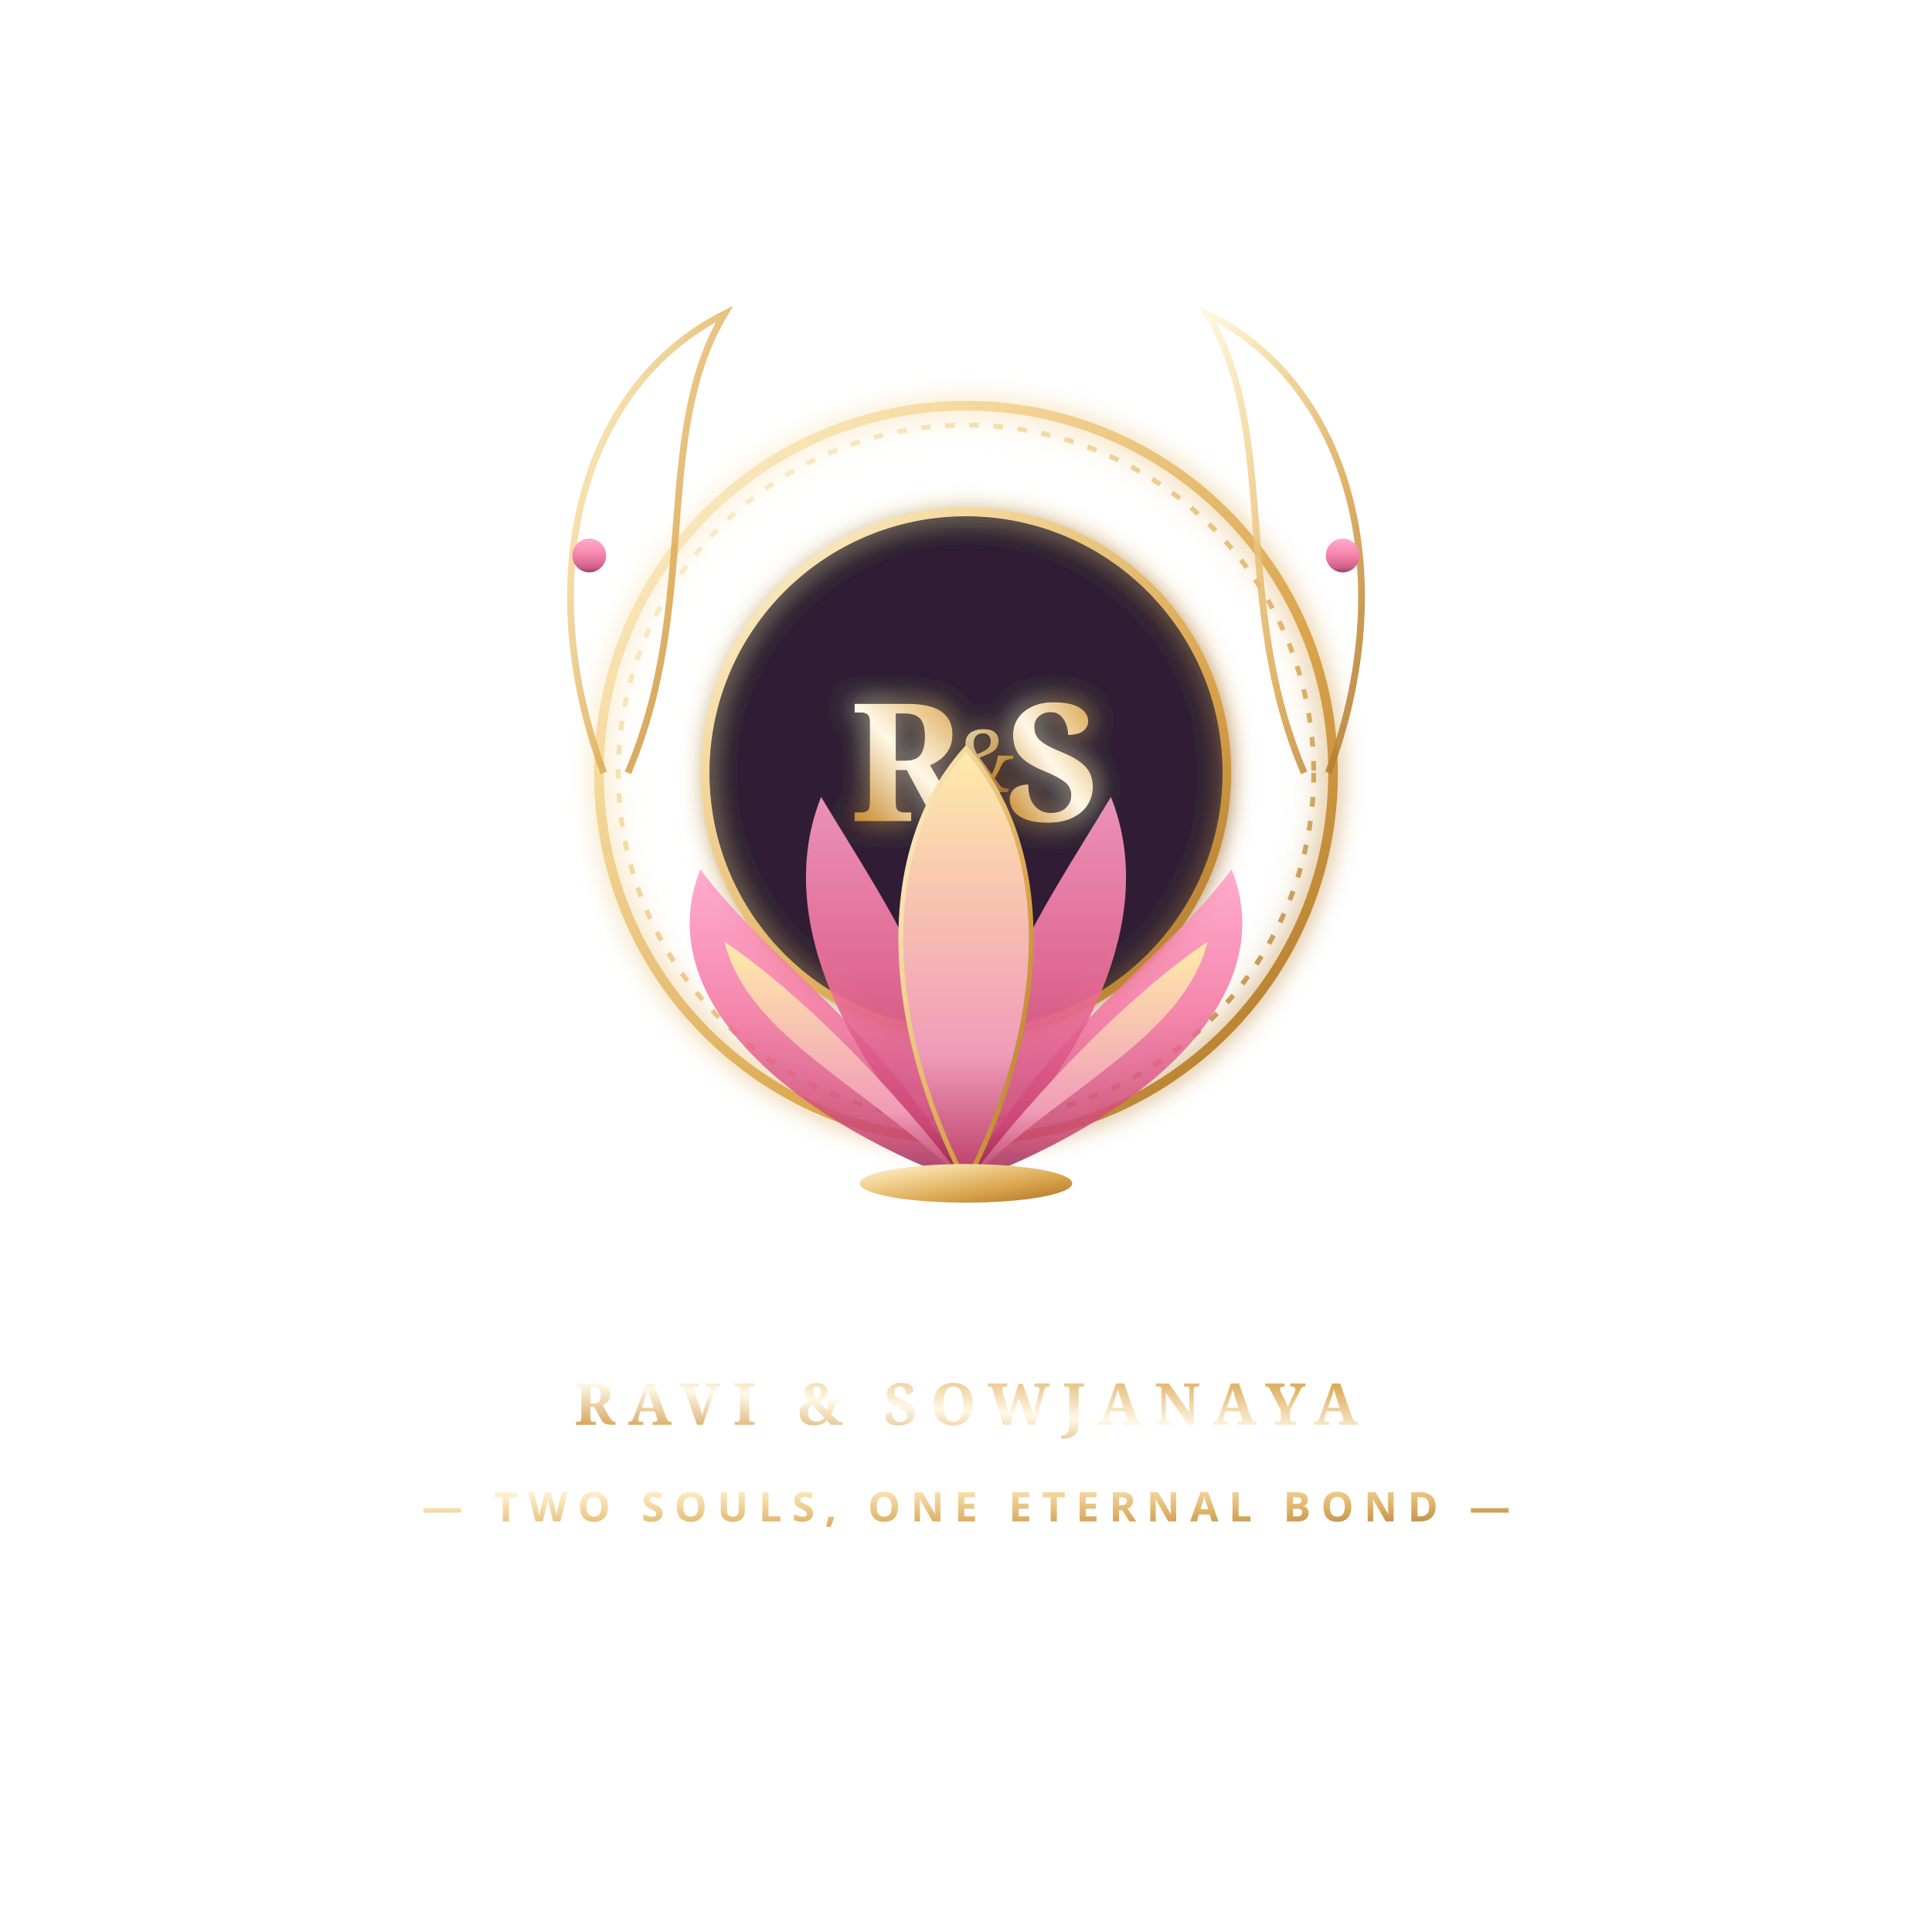
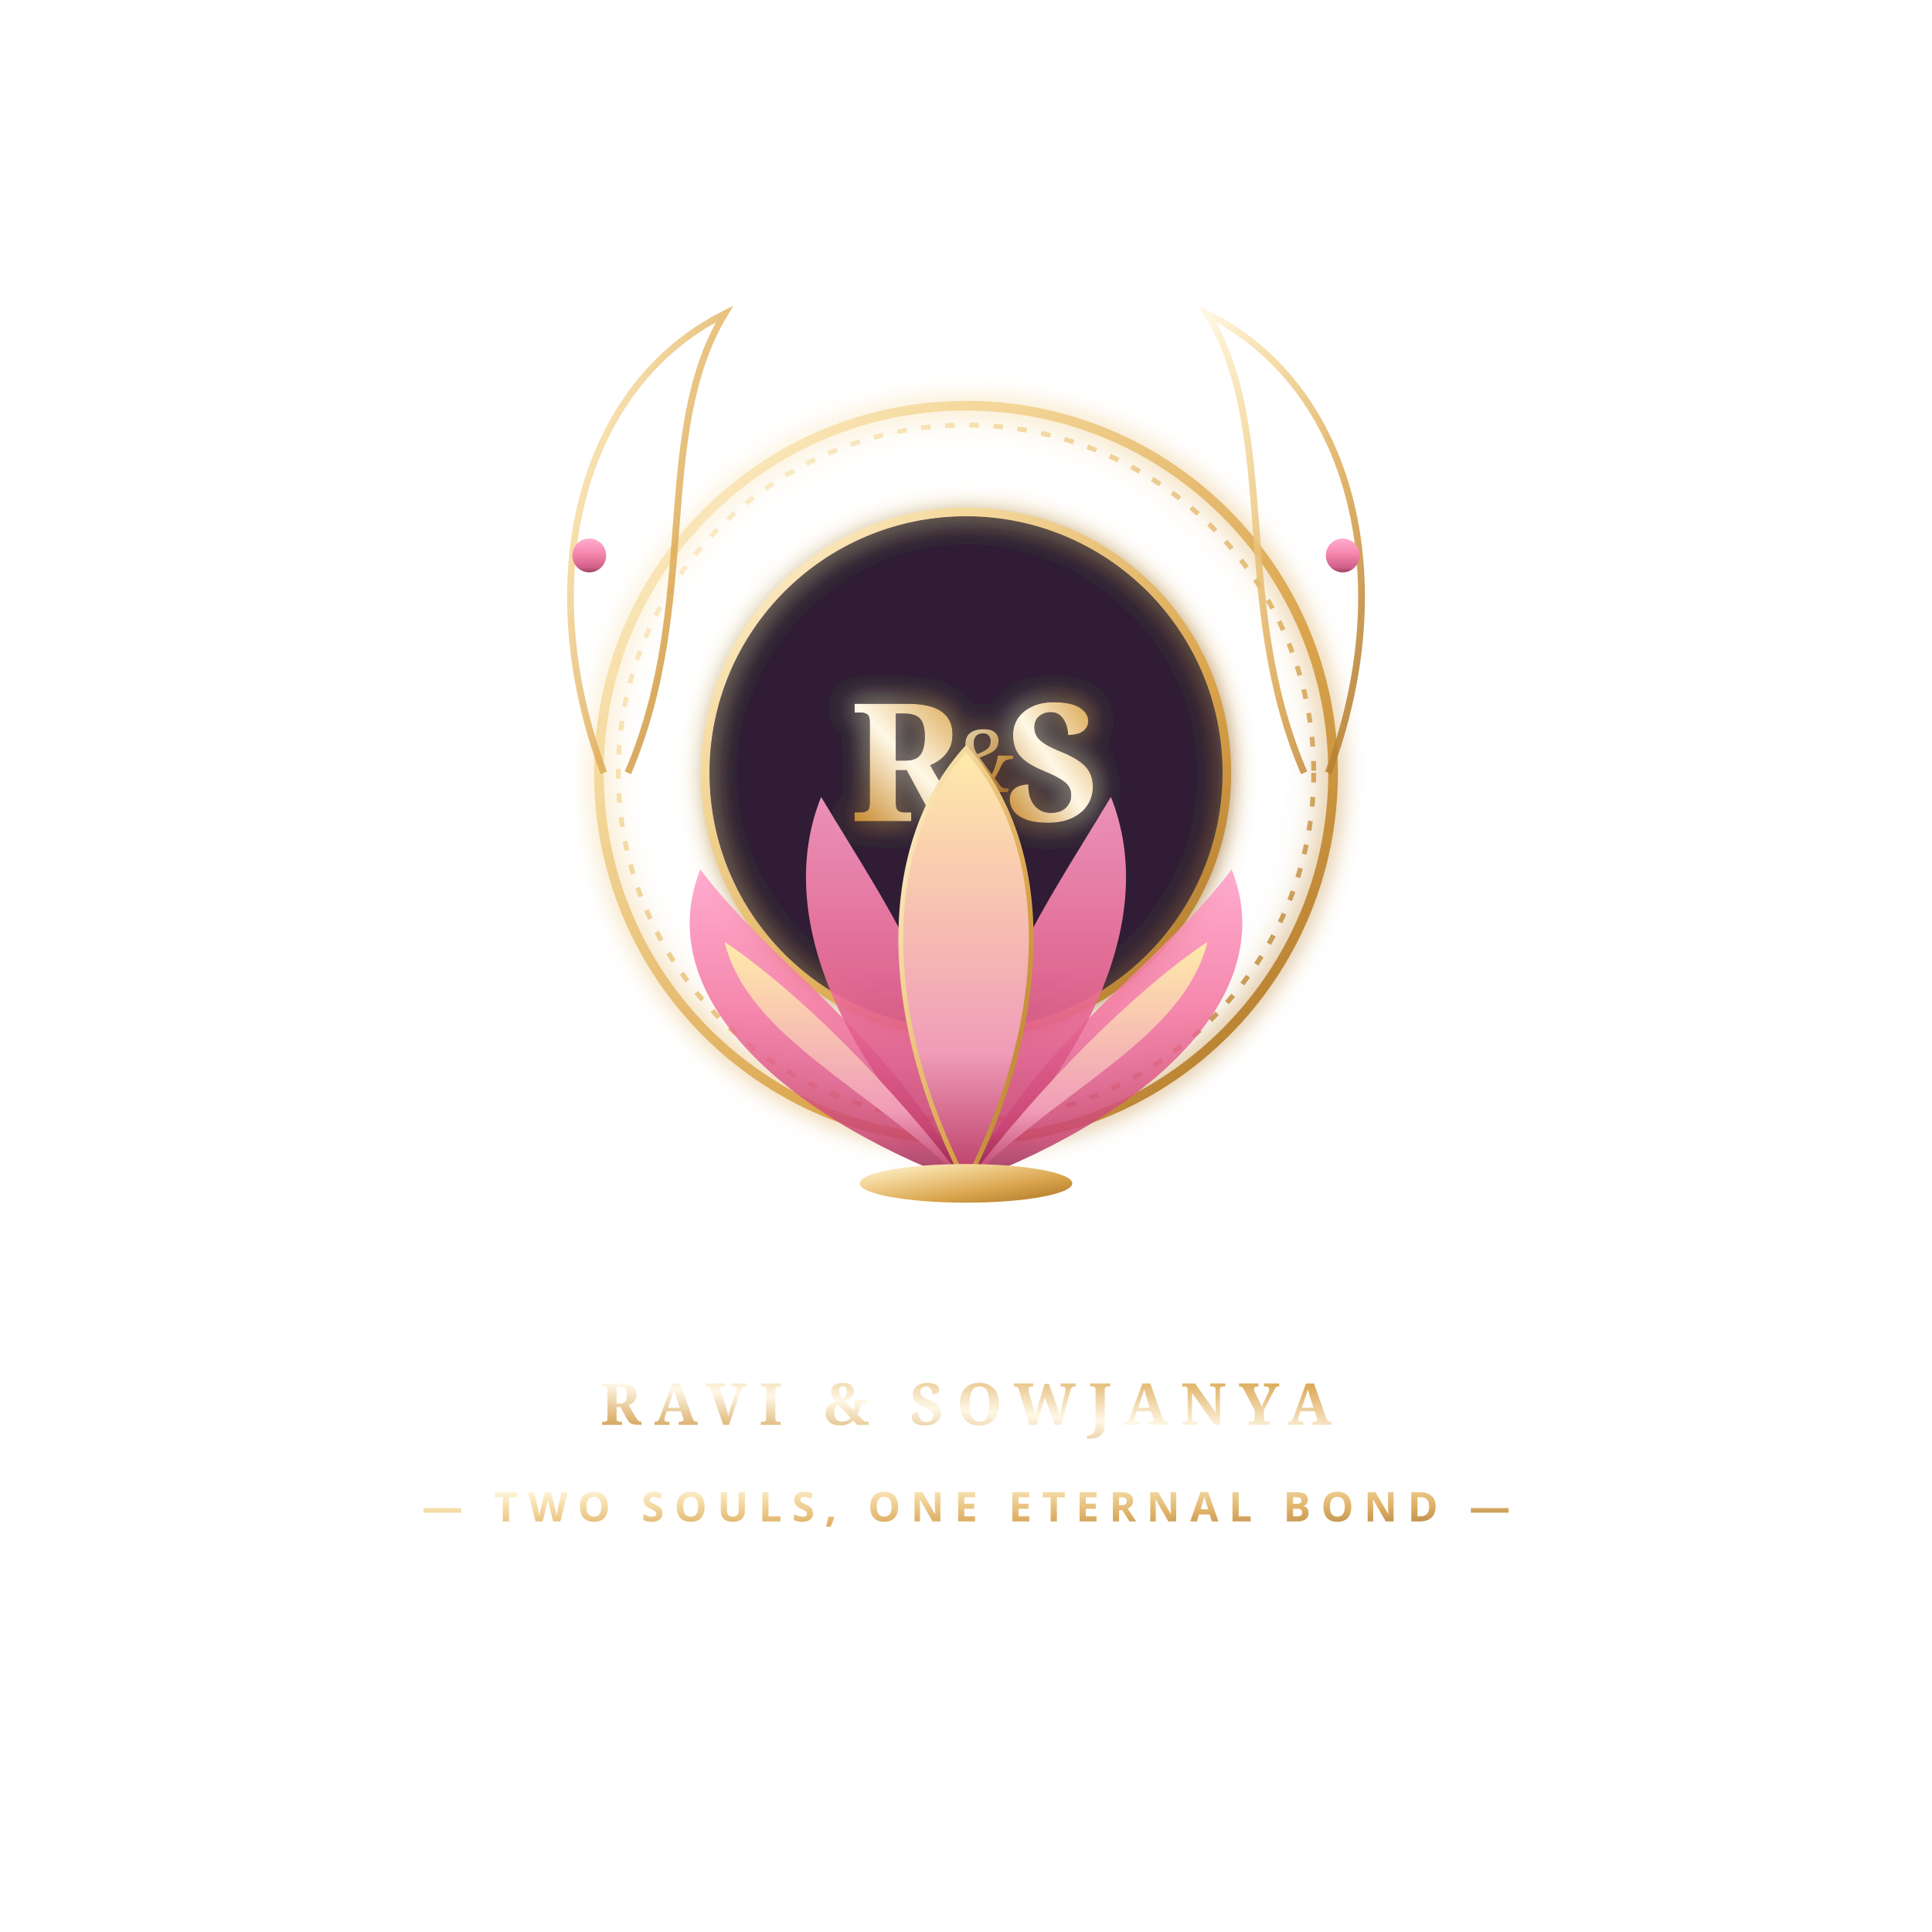
<svg xmlns="http://www.w3.org/2000/svg" viewBox="0 0 400 400" width="400" height="400">
  <defs>
    <linearGradient id="gold" x1="0%" y1="0%" x2="100%" y2="100%">
      <stop offset="0%" stop-color="#fff6dd" />
      <stop offset="25%" stop-color="#f5d99d" />
      <stop offset="65%" stop-color="#d9a34b" />
      <stop offset="100%" stop-color="#a87126" />
    </linearGradient>
    <linearGradient id="goldGlow" x1="0%" y1="100%" x2="100%" y2="0%">
      <stop offset="0%" stop-color="#c88b30" />
      <stop offset="50%" stop-color="#fff8e7" />
      <stop offset="100%" stop-color="#d9a34b" />
    </linearGradient>
    <linearGradient id="lotusPink" x1="0%" y1="0%" x2="0%" y2="100%">
      <stop offset="0%" stop-color="#ff9ec6" />
      <stop offset="45%" stop-color="#f3729e" />
      <stop offset="85%" stop-color="#c94474" />
      <stop offset="100%" stop-color="#8a1f47" />
    </linearGradient>
    <linearGradient id="lotusCenter" x1="0%" y1="0%" x2="0%" y2="100%">
      <stop offset="0%" stop-color="#ffebaa" />
      <stop offset="70%" stop-color="#f09cb8" />
      <stop offset="100%" stop-color="#b83864" />
    </linearGradient>
    <filter id="softGlow" x="-20%" y="-20%" width="140%" height="140%">
      <feGaussianBlur stdDeviation="2.5" result="blur" />
      <feComposite in="SourceGraphic" in2="blur" operator="over" />
    </filter>
  </defs>
  <g transform="translate(200, 160)" filter="url(#softGlow)">
    <line x1="0" y1="-78" x2="0" y2="-92" stroke="url(#gold)" stroke-width="2" transform="rotate(0)" opacity="0.9" />
    <line x1="0" y1="-78" x2="0" y2="-86" stroke="url(#gold)" stroke-width="1.2" transform="rotate(11.25)" opacity="0.6" />
    <line x1="0" y1="-78" x2="0" y2="-92" stroke="url(#gold)" stroke-width="2" transform="rotate(22.5)" opacity="0.9" />
    <line x1="0" y1="-78" x2="0" y2="-86" stroke="url(#gold)" stroke-width="1.2" transform="rotate(33.75)" opacity="0.6" />
    <line x1="0" y1="-78" x2="0" y2="-92" stroke="url(#gold)" stroke-width="2" transform="rotate(45)" opacity="0.9" />
    <line x1="0" y1="-78" x2="0" y2="-86" stroke="url(#gold)" stroke-width="1.2" transform="rotate(56.25)" opacity="0.6" />
    <line x1="0" y1="-78" x2="0" y2="-92" stroke="url(#gold)" stroke-width="2" transform="rotate(67.5)" opacity="0.9" />
    <line x1="0" y1="-78" x2="0" y2="-86" stroke="url(#gold)" stroke-width="1.2" transform="rotate(78.75)" opacity="0.6" />
    <line x1="0" y1="-78" x2="0" y2="-92" stroke="url(#gold)" stroke-width="2" transform="rotate(90)" opacity="0.9" />
    <line x1="0" y1="-78" x2="0" y2="-86" stroke="url(#gold)" stroke-width="1.2" transform="rotate(101.25)" opacity="0.6" />
    <line x1="0" y1="-78" x2="0" y2="-92" stroke="url(#gold)" stroke-width="2" transform="rotate(112.5)" opacity="0.9" />
    <line x1="0" y1="-78" x2="0" y2="-86" stroke="url(#gold)" stroke-width="1.2" transform="rotate(123.75)" opacity="0.6" />
    <line x1="0" y1="-78" x2="0" y2="-92" stroke="url(#gold)" stroke-width="2" transform="rotate(135)" opacity="0.9" />
    <line x1="0" y1="-78" x2="0" y2="-86" stroke="url(#gold)" stroke-width="1.2" transform="rotate(146.25)" opacity="0.6" />
    <line x1="0" y1="-78" x2="0" y2="-92" stroke="url(#gold)" stroke-width="2" transform="rotate(157.5)" opacity="0.9" />
    <line x1="0" y1="-78" x2="0" y2="-86" stroke="url(#gold)" stroke-width="1.2" transform="rotate(168.75)" opacity="0.6" />
    <line x1="0" y1="-78" x2="0" y2="-92" stroke="url(#gold)" stroke-width="2" transform="rotate(180)" opacity="0.9" />
    <line x1="0" y1="-78" x2="0" y2="-86" stroke="url(#gold)" stroke-width="1.2" transform="rotate(191.25)" opacity="0.6" />
    <line x1="0" y1="-78" x2="0" y2="-92" stroke="url(#gold)" stroke-width="2" transform="rotate(202.5)" opacity="0.9" />
    <line x1="0" y1="-78" x2="0" y2="-86" stroke="url(#gold)" stroke-width="1.2" transform="rotate(213.75)" opacity="0.6" />
    <line x1="0" y1="-78" x2="0" y2="-92" stroke="url(#gold)" stroke-width="2" transform="rotate(225)" opacity="0.9" />
    <line x1="0" y1="-78" x2="0" y2="-86" stroke="url(#gold)" stroke-width="1.2" transform="rotate(236.25)" opacity="0.6" />
    <line x1="0" y1="-78" x2="0" y2="-92" stroke="url(#gold)" stroke-width="2" transform="rotate(247.5)" opacity="0.9" />
    <line x1="0" y1="-78" x2="0" y2="-86" stroke="url(#gold)" stroke-width="1.2" transform="rotate(258.75)" opacity="0.6" />
    <line x1="0" y1="-78" x2="0" y2="-92" stroke="url(#gold)" stroke-width="2" transform="rotate(270)" opacity="0.9" />
    <line x1="0" y1="-78" x2="0" y2="-86" stroke="url(#gold)" stroke-width="1.2" transform="rotate(281.25)" opacity="0.6" />
    <line x1="0" y1="-78" x2="0" y2="-92" stroke="url(#gold)" stroke-width="2" transform="rotate(292.5)" opacity="0.9" />
    <line x1="0" y1="-78" x2="0" y2="-86" stroke="url(#gold)" stroke-width="1.2" transform="rotate(303.75)" opacity="0.6" />
    <line x1="0" y1="-78" x2="0" y2="-92" stroke="url(#gold)" stroke-width="2" transform="rotate(315)" opacity="0.9" />
    <line x1="0" y1="-78" x2="0" y2="-86" stroke="url(#gold)" stroke-width="1.2" transform="rotate(326.25)" opacity="0.6" />
    <line x1="0" y1="-78" x2="0" y2="-92" stroke="url(#gold)" stroke-width="2" transform="rotate(337.5)" opacity="0.9" />
    <line x1="0" y1="-78" x2="0" y2="-86" stroke="url(#gold)" stroke-width="1.2" transform="rotate(348.75)" opacity="0.6" />
    <circle cx="0" cy="0" r="76" fill="none" stroke="url(#gold)" stroke-width="2" />
    <circle cx="0" cy="0" r="72" fill="none" stroke="url(#gold)" stroke-width="1" stroke-dasharray="2 3" opacity="0.8" />
    <circle cx="0" cy="0" r="54" fill="rgba(32, 14, 40, 0.75)" stroke="url(#gold)" stroke-width="1.8" />
    <text x="-12" y="10" font-family="'Cinzel', serif" font-size="34" font-weight="700" fill="url(#goldGlow)" text-anchor="middle">R</text>
    <text x="3" y="4" font-family="'Cormorant Garamond', serif" font-size="18" font-style="italic" fill="url(#gold)" text-anchor="middle" opacity="0.85">&amp;</text>
    <text x="18" y="10" font-family="'Cinzel', serif" font-size="34" font-weight="700" fill="url(#goldGlow)" text-anchor="middle">S</text>
  </g>
  <g stroke="url(#gold)" fill="none" stroke-width="1.4" opacity="0.85">
    <path d="M 125 160 C 110 120 120 80 150 65 C 135 90 145 125 130 160" />
    <path d="M 275 160 C 290 120 280 80 250 65 C 265 90 255 125 270 160" />
    <circle cx="122" cy="115" r="3.5" fill="url(#lotusPink)" stroke="none" />
    <circle cx="278" cy="115" r="3.5" fill="url(#lotusPink)" stroke="none" />
  </g>
  <g transform="translate(200, 240)">
    <path d="M 0 5 C -40 -10 -65 -35 -55 -60 C -40 -40 -15 -25 0 5 Z" fill="url(#lotusPink)" opacity="0.85" />
    <path d="M 0 5 C 40 -10 65 -35 55 -60 C 40 -40 15 -25 0 5 Z" fill="url(#lotusPink)" opacity="0.85" />
    <path d="M 0 5 C -25 -20 -40 -50 -30 -75 C -15 -50 0 -30 0 5 Z" fill="url(#lotusPink)" opacity="0.9" />
    <path d="M 0 5 C 25 -20 40 -50 30 -75 C 15 -50 0 -30 0 5 Z" fill="url(#lotusPink)" opacity="0.9" />
    <path d="M 0 5 C -18 -30 -18 -65 0 -85 C 18 -65 18 -30 0 5 Z" fill="url(#lotusCenter)" stroke="url(#gold)" stroke-width="1" />
    <path d="M 0 5 C -20 -15 -45 -25 -50 -45 C -35 -35 -15 -15 0 5 Z" fill="url(#lotusCenter)" />
    <path d="M 0 5 C 20 -15 45 -25 50 -45 C 35 -35 15 -15 0 5 Z" fill="url(#lotusCenter)" />
    <ellipse cx="0" cy="5" rx="22" ry="4" fill="url(#gold)" />
  </g>
  <g text-anchor="middle">
    <text x="200" y="295" font-family="'Cinzel', serif" font-size="12" font-weight="700" letter-spacing="0.22em" fill="url(#goldGlow)">
-       RAVI &amp; SOWJANAYA
+       RAVI &amp; SOWJANYA
    </text>
    <text x="200" y="315" font-family="'Manrope', sans-serif" font-size="8.5" font-weight="600" letter-spacing="0.25em" fill="url(#gold)" opacity="0.85">
      — TWO SOULS, ONE ETERNAL BOND —
    </text>
  </g>
</svg>
